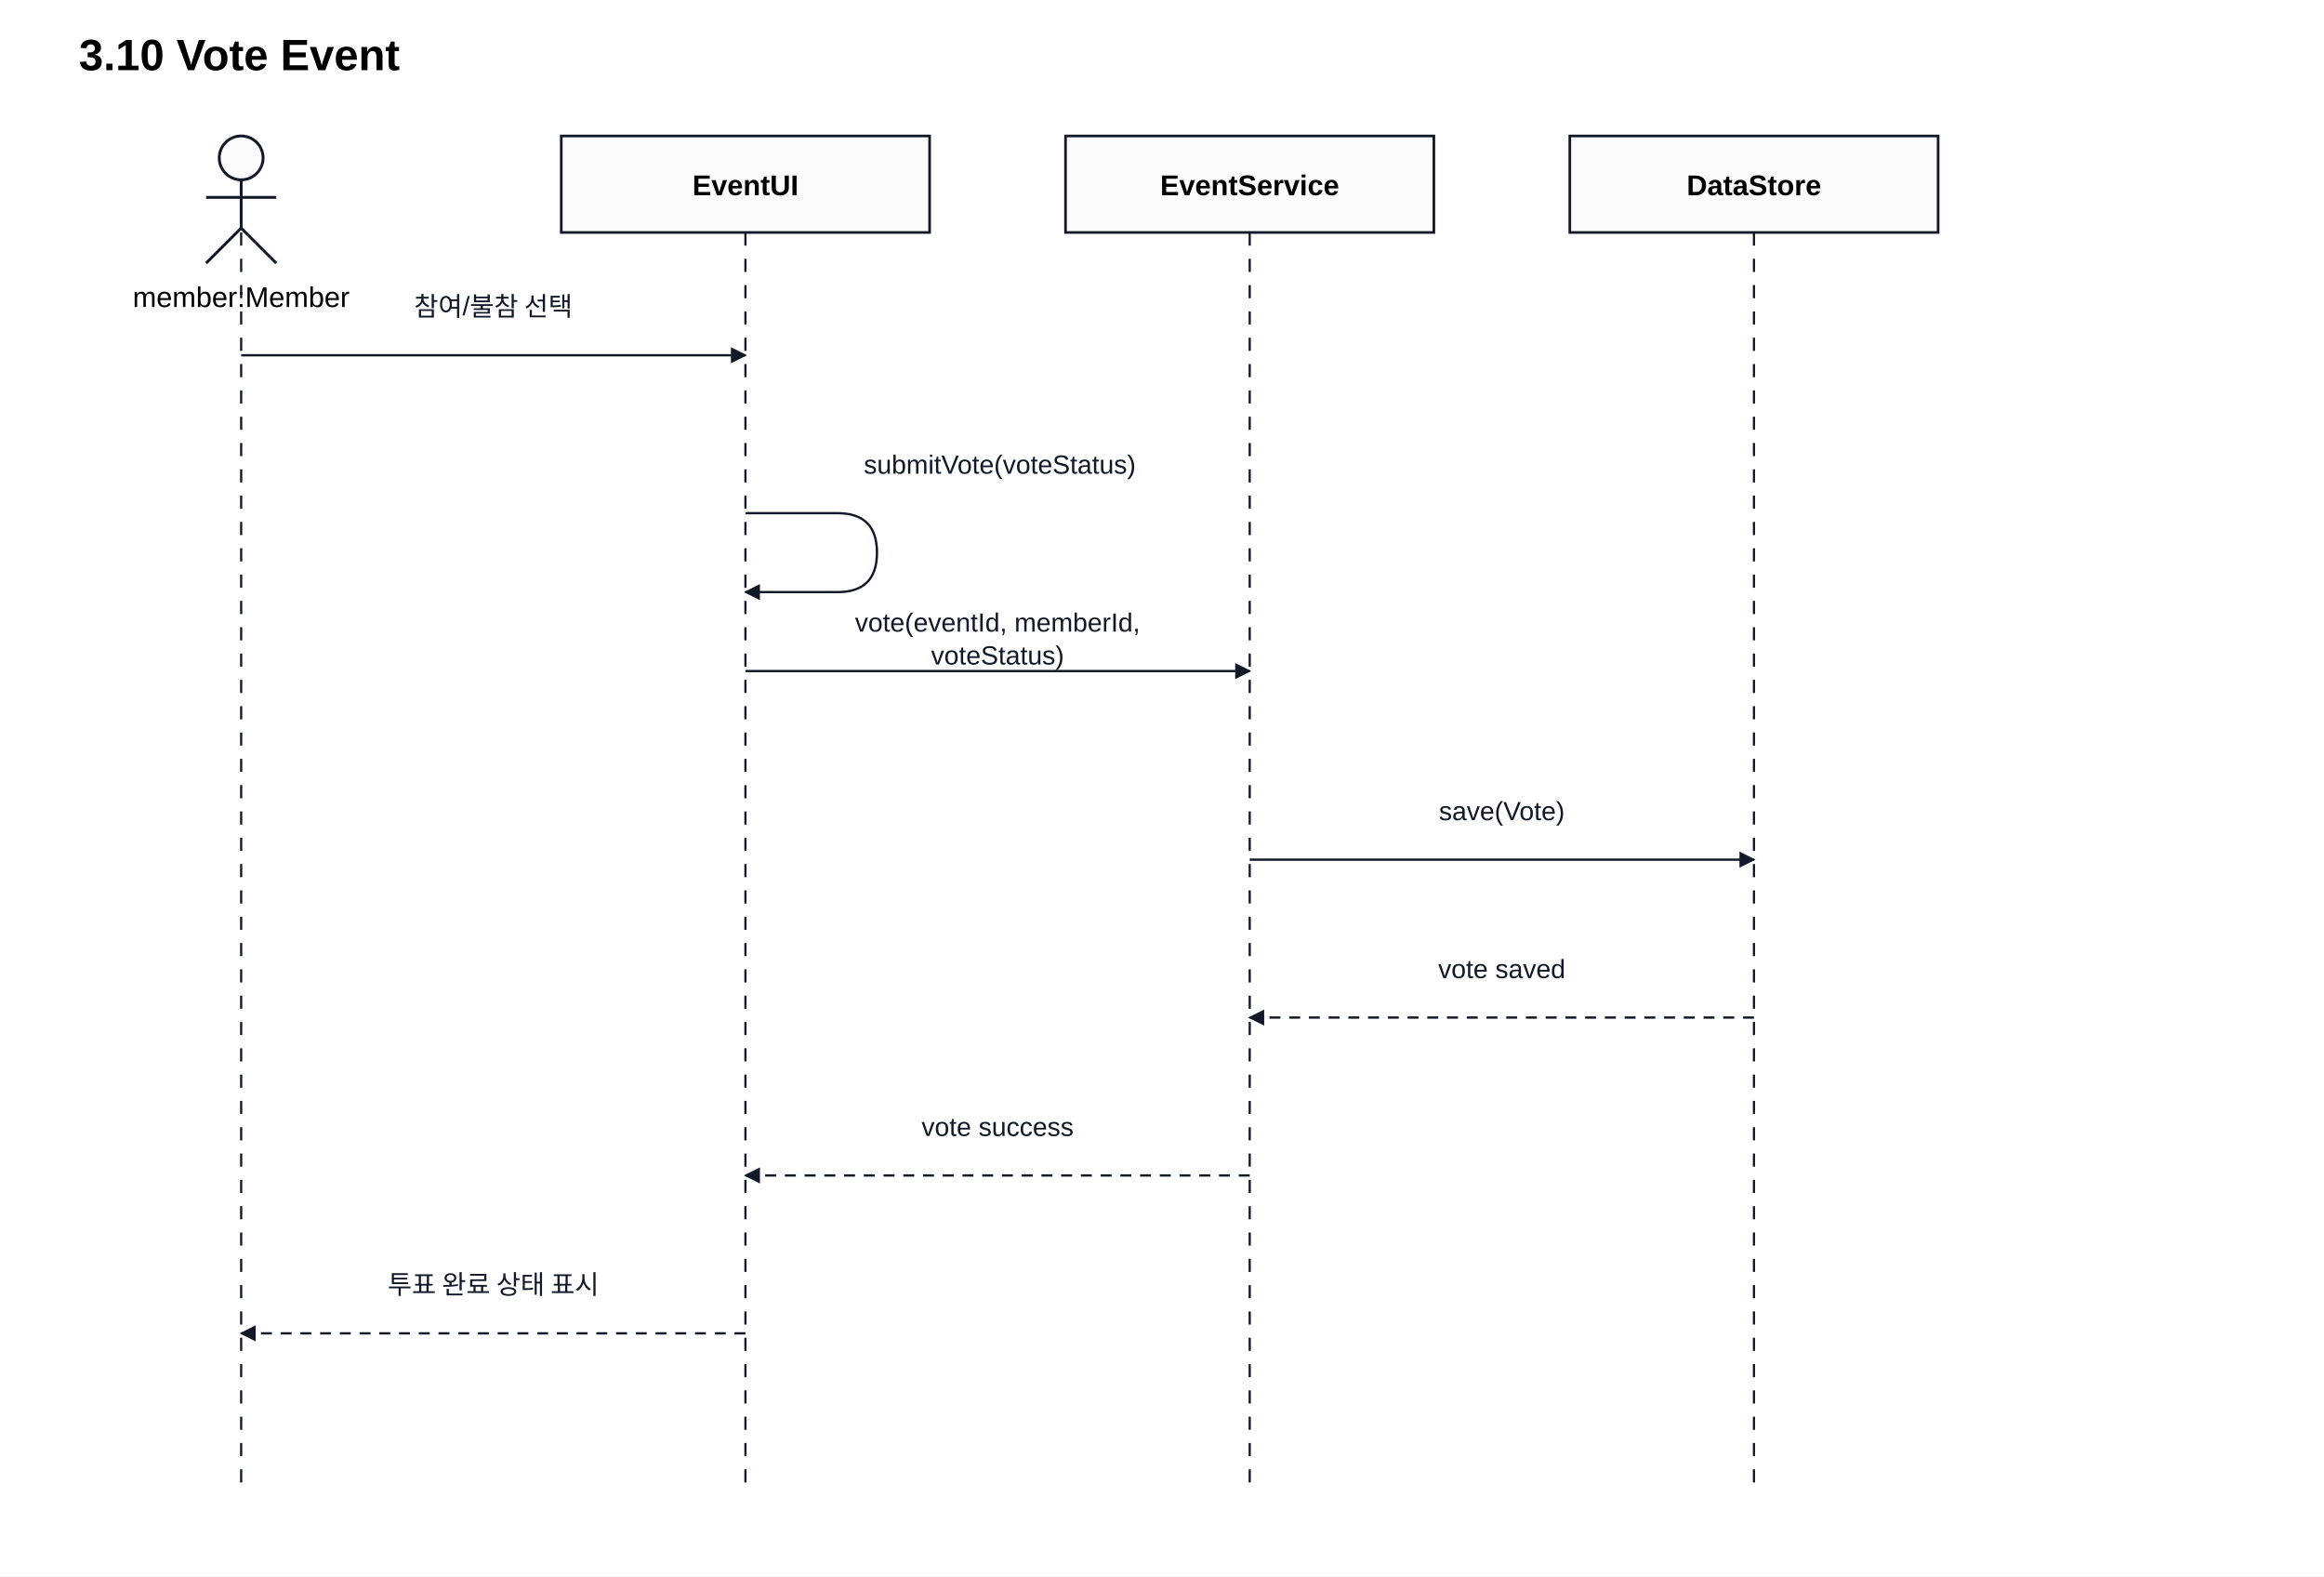
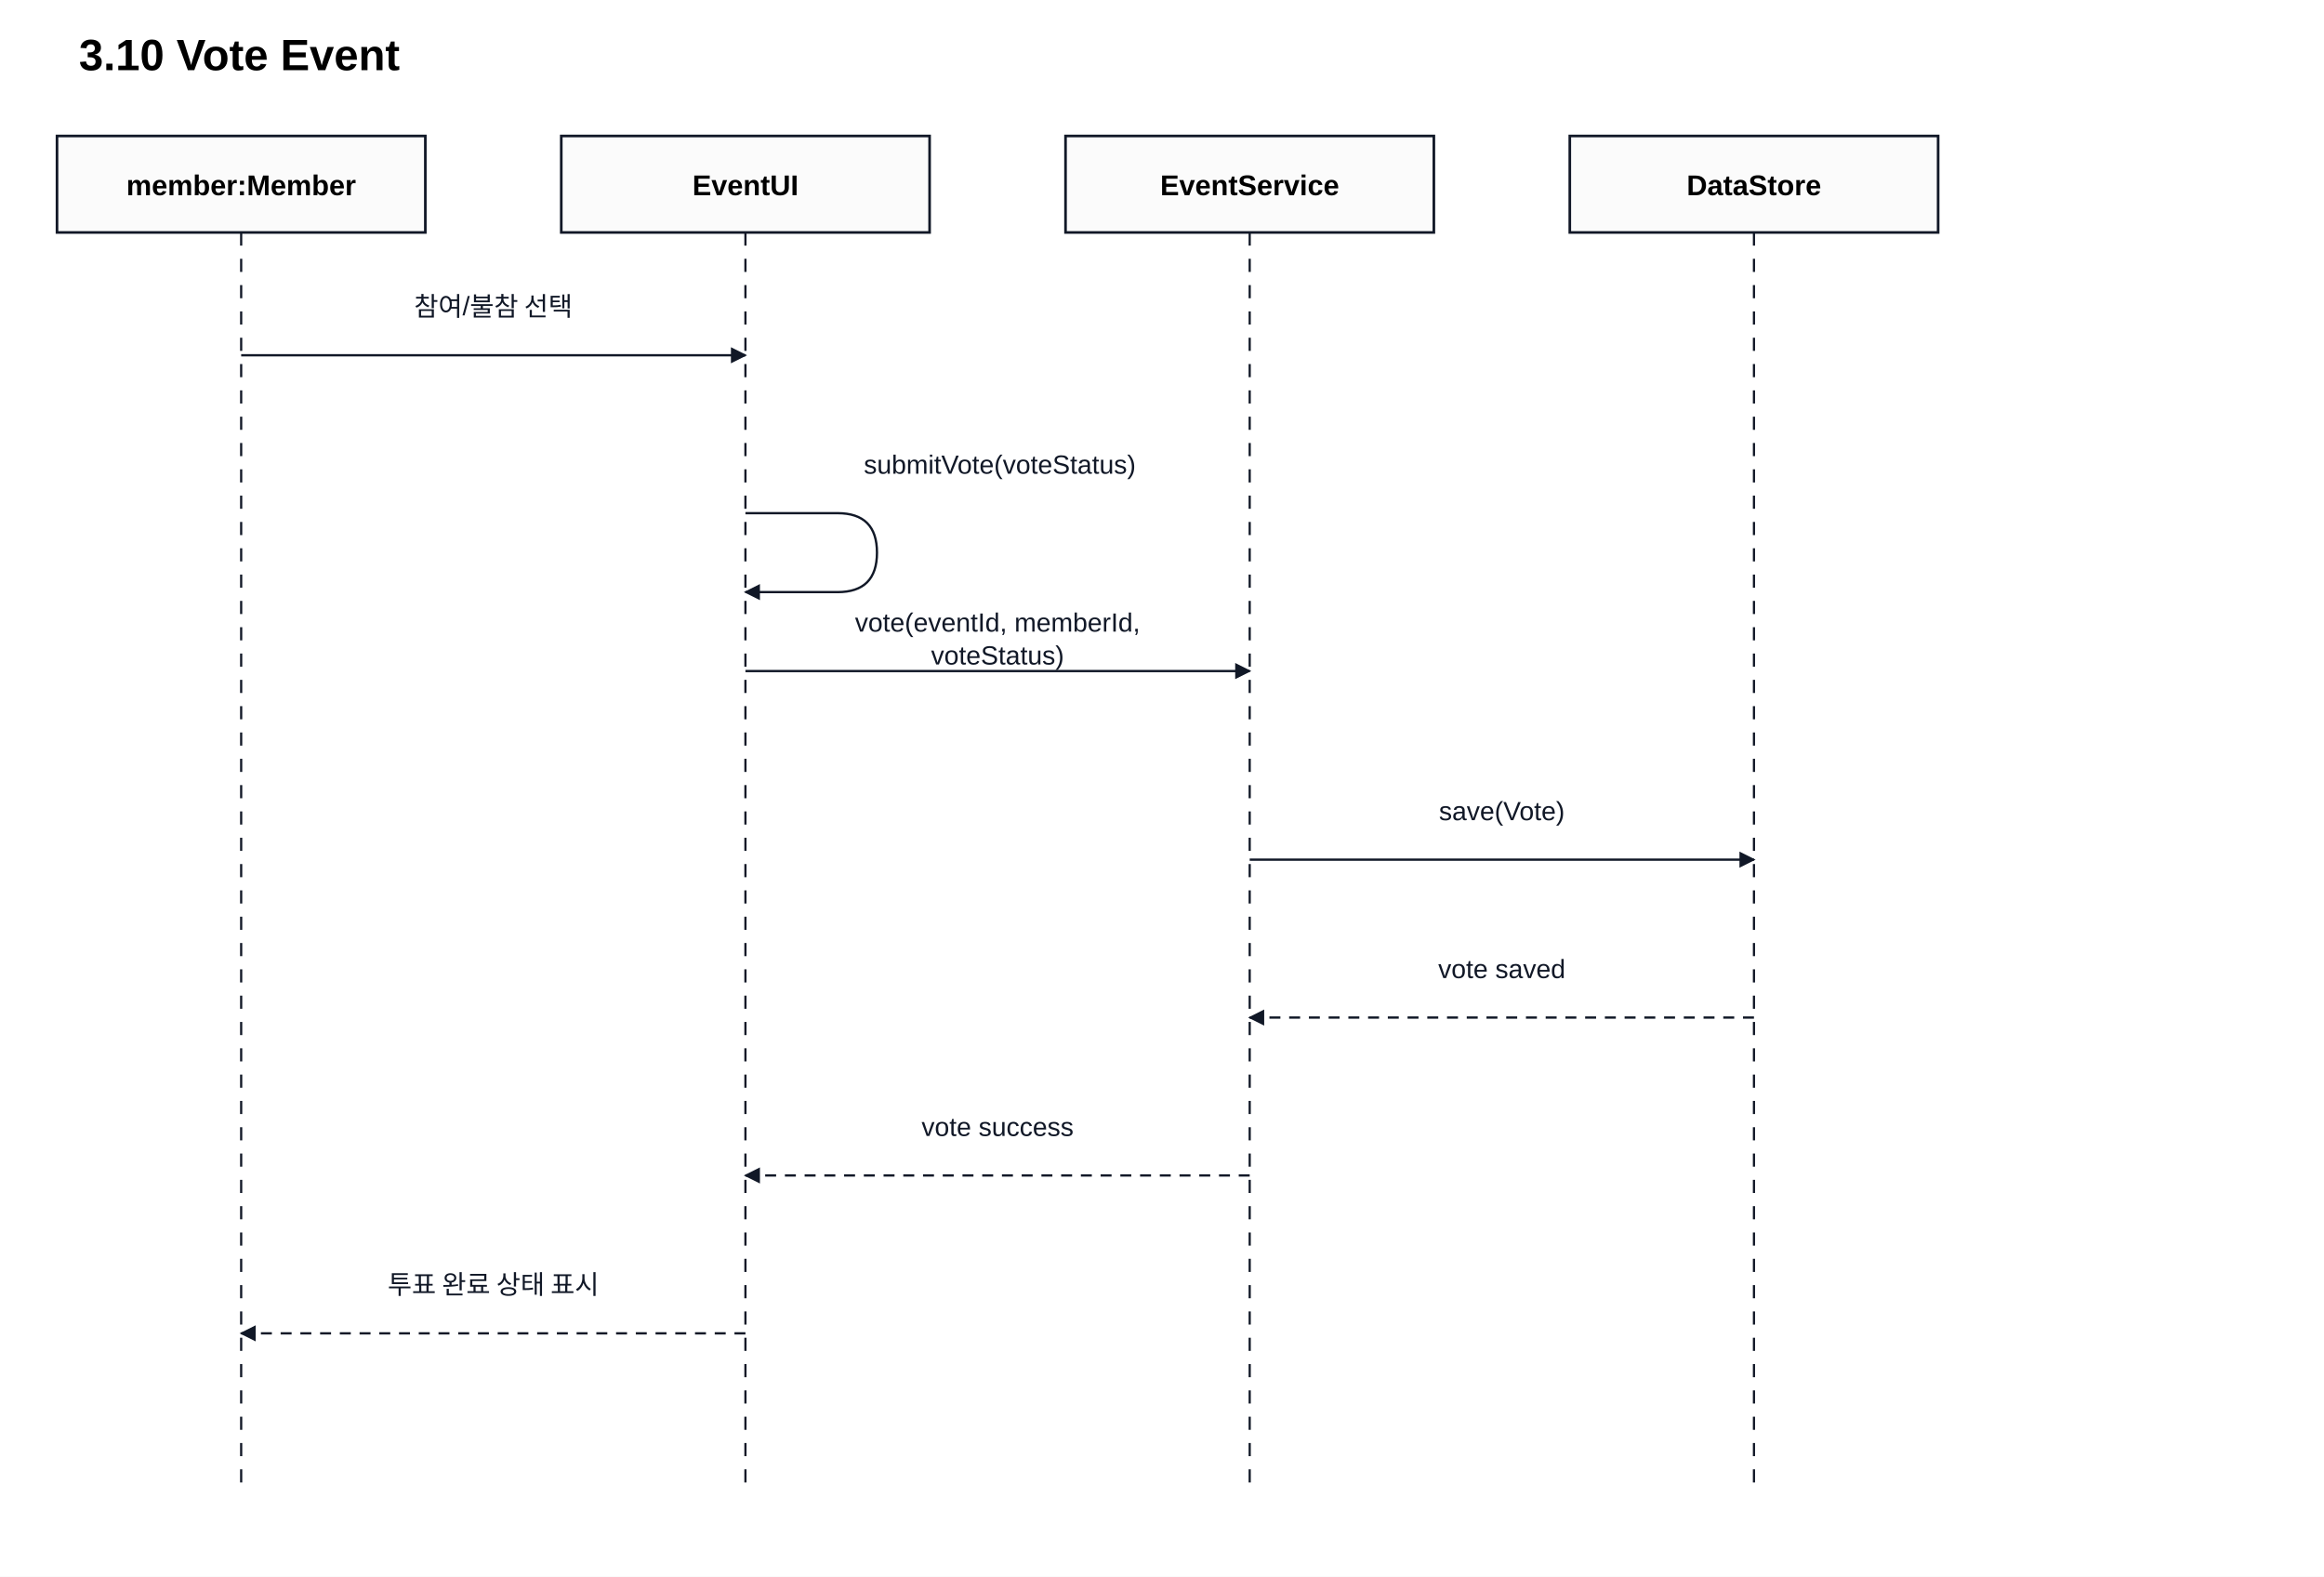
<svg xmlns="http://www.w3.org/2000/svg" width="1060" height="719" viewBox="0 0 1060 719">
  <defs>
    <marker id="arrow" viewBox="0 0 10 10" refX="9" refY="5" markerWidth="7" markerHeight="7" orient="auto">
      <path d="M0 0 L10 5 L0 10 z" fill="#111827" />
    </marker>
    <marker id="hollowArrow" viewBox="0 0 10 10" refX="9" refY="5" markerWidth="7" markerHeight="7" orient="auto">
      <path d="M0 0 L10 5 L0 10 z" fill="#fbfbfb" stroke="#111827" />
    </marker>
    <marker id="diamond" viewBox="0 0 16 10" refX="1" refY="5" markerWidth="11" markerHeight="9" orient="auto">
      <path d="M1 5 L8 1 L15 5 L8 9 z" fill="#111827" stroke="#111827" />
    </marker>
  </defs>
  <rect width="100%" height="100%" fill="#ffffff" />
  <text x="36" y="32" font-family="Arial, sans-serif" font-size="20" font-weight="700">3.10 Vote Event</text>
-   <circle cx="110" cy="72" r="10" fill="#fbfbfb" stroke="#111827" stroke-width="1.3" />
-   <line x1="110" y1="82" x2="110" y2="104" stroke="#111827" stroke-width="1.3" />
-   <line x1="94" y1="90" x2="126" y2="90" stroke="#111827" stroke-width="1.3" />
-   <line x1="110" y1="104" x2="94" y2="120" stroke="#111827" stroke-width="1.3" />
-   <line x1="110" y1="104" x2="126" y2="120" stroke="#111827" stroke-width="1.3" />
-   <text x="110" y="140" text-anchor="middle" font-family="Arial, sans-serif" font-size="13">member:Member</text>
+   <rect x="26" y="62" width="168" height="44" fill="#fbfbfb" stroke="#111827" stroke-width="1.2" />
+   <text x="110" y="89" text-anchor="middle" font-family="Arial, sans-serif" font-size="13" font-weight="700">member:Member</text>
  <line x1="110" y1="106" x2="110" y2="679" stroke="#111827" stroke-width="1" stroke-dasharray="6 6" />
  <rect x="256" y="62" width="168" height="44" fill="#fbfbfb" stroke="#111827" stroke-width="1.2" />
  <text x="340" y="89" text-anchor="middle" font-family="Arial, sans-serif" font-size="13" font-weight="700">EventUI</text>
  <line x1="340" y1="106" x2="340" y2="679" stroke="#111827" stroke-width="1" stroke-dasharray="6 6" />
  <rect x="486" y="62" width="168" height="44" fill="#fbfbfb" stroke="#111827" stroke-width="1.2" />
  <text x="570" y="89" text-anchor="middle" font-family="Arial, sans-serif" font-size="13" font-weight="700">EventService</text>
  <line x1="570" y1="106" x2="570" y2="679" stroke="#111827" stroke-width="1" stroke-dasharray="6 6" />
  <rect x="716" y="62" width="168" height="44" fill="#fbfbfb" stroke="#111827" stroke-width="1.2" />
  <text x="800" y="89" text-anchor="middle" font-family="Arial, sans-serif" font-size="13" font-weight="700">DataStore</text>
  <line x1="800" y1="106" x2="800" y2="679" stroke="#111827" stroke-width="1" stroke-dasharray="6 6" />
  <line x1="110" y1="162" x2="340" y2="162" stroke="#111827" stroke-width="1.05" marker-end="url(#arrow)" />
  <text x="225" y="144" text-anchor="middle" font-family="Arial, sans-serif" font-size="12" font-weight="400" fill="#111827">참여/불참 선택</text>
  <path d="M340 234 h42 q18 0 18 18 q0 18 -18 18 h-42" fill="none" stroke="#111827" stroke-width="1.05" marker-end="url(#arrow)" />
  <text x="394" y="216" text-anchor="start" font-family="Arial, sans-serif" font-size="12" font-weight="400" fill="#111827">submitVote(voteStatus)</text>
  <line x1="340" y1="306" x2="570" y2="306" stroke="#111827" stroke-width="1.05" marker-end="url(#arrow)" />
  <text x="455" y="288" text-anchor="middle" font-family="Arial, sans-serif" font-size="12" font-weight="400" fill="#111827">vote(eventId, memberId,</text>
  <text x="455" y="303" text-anchor="middle" font-family="Arial, sans-serif" font-size="12" font-weight="400" fill="#111827">voteStatus)</text>
  <line x1="570" y1="392" x2="800" y2="392" stroke="#111827" stroke-width="1.05" marker-end="url(#arrow)" />
  <text x="685" y="374" text-anchor="middle" font-family="Arial, sans-serif" font-size="12" font-weight="400" fill="#111827">save(Vote)</text>
  <line x1="800" y1="464" x2="570" y2="464" stroke="#111827" stroke-width="1.05" marker-end="url(#arrow)" stroke-dasharray="5 4" />
  <text x="685" y="446" text-anchor="middle" font-family="Arial, sans-serif" font-size="12" font-weight="400" fill="#111827">vote saved</text>
  <line x1="570" y1="536" x2="340" y2="536" stroke="#111827" stroke-width="1.05" marker-end="url(#arrow)" stroke-dasharray="5 4" />
  <text x="455" y="518" text-anchor="middle" font-family="Arial, sans-serif" font-size="12" font-weight="400" fill="#111827">vote success</text>
  <line x1="340" y1="608" x2="110" y2="608" stroke="#111827" stroke-width="1.05" marker-end="url(#arrow)" stroke-dasharray="5 4" />
  <text x="225" y="590" text-anchor="middle" font-family="Arial, sans-serif" font-size="12" font-weight="400" fill="#111827">투표 완료 상태 표시</text>
</svg>
